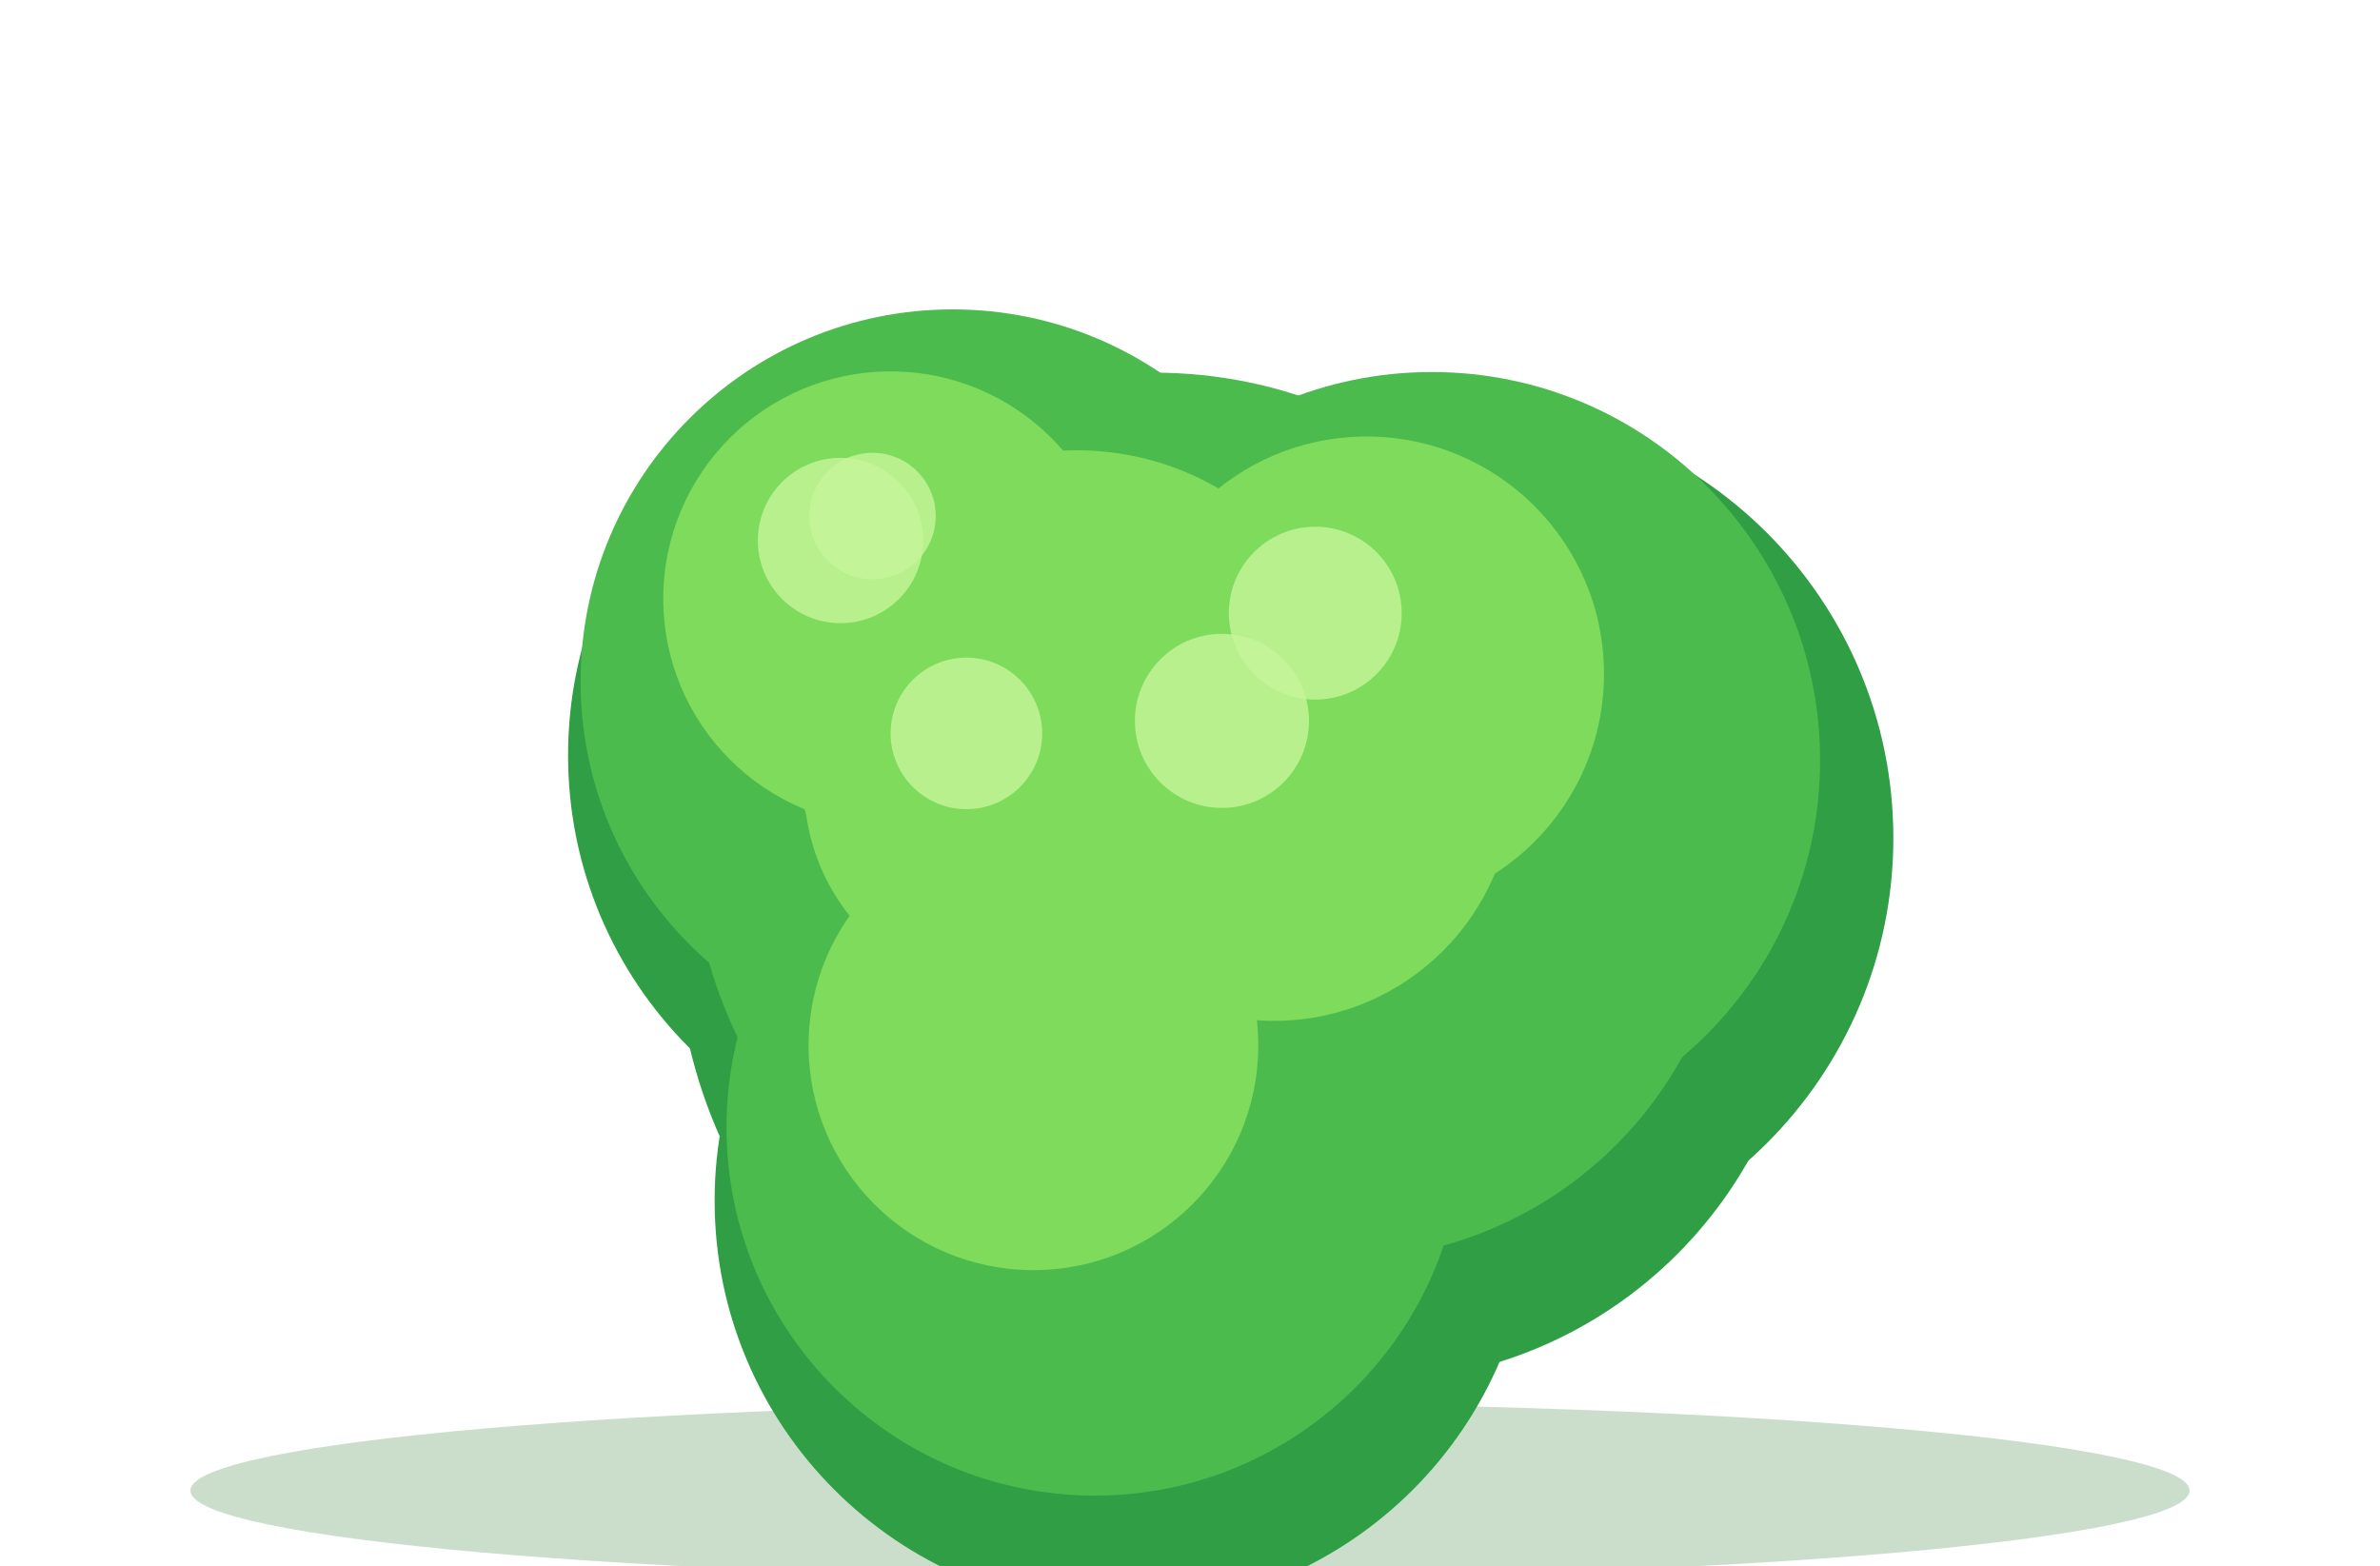
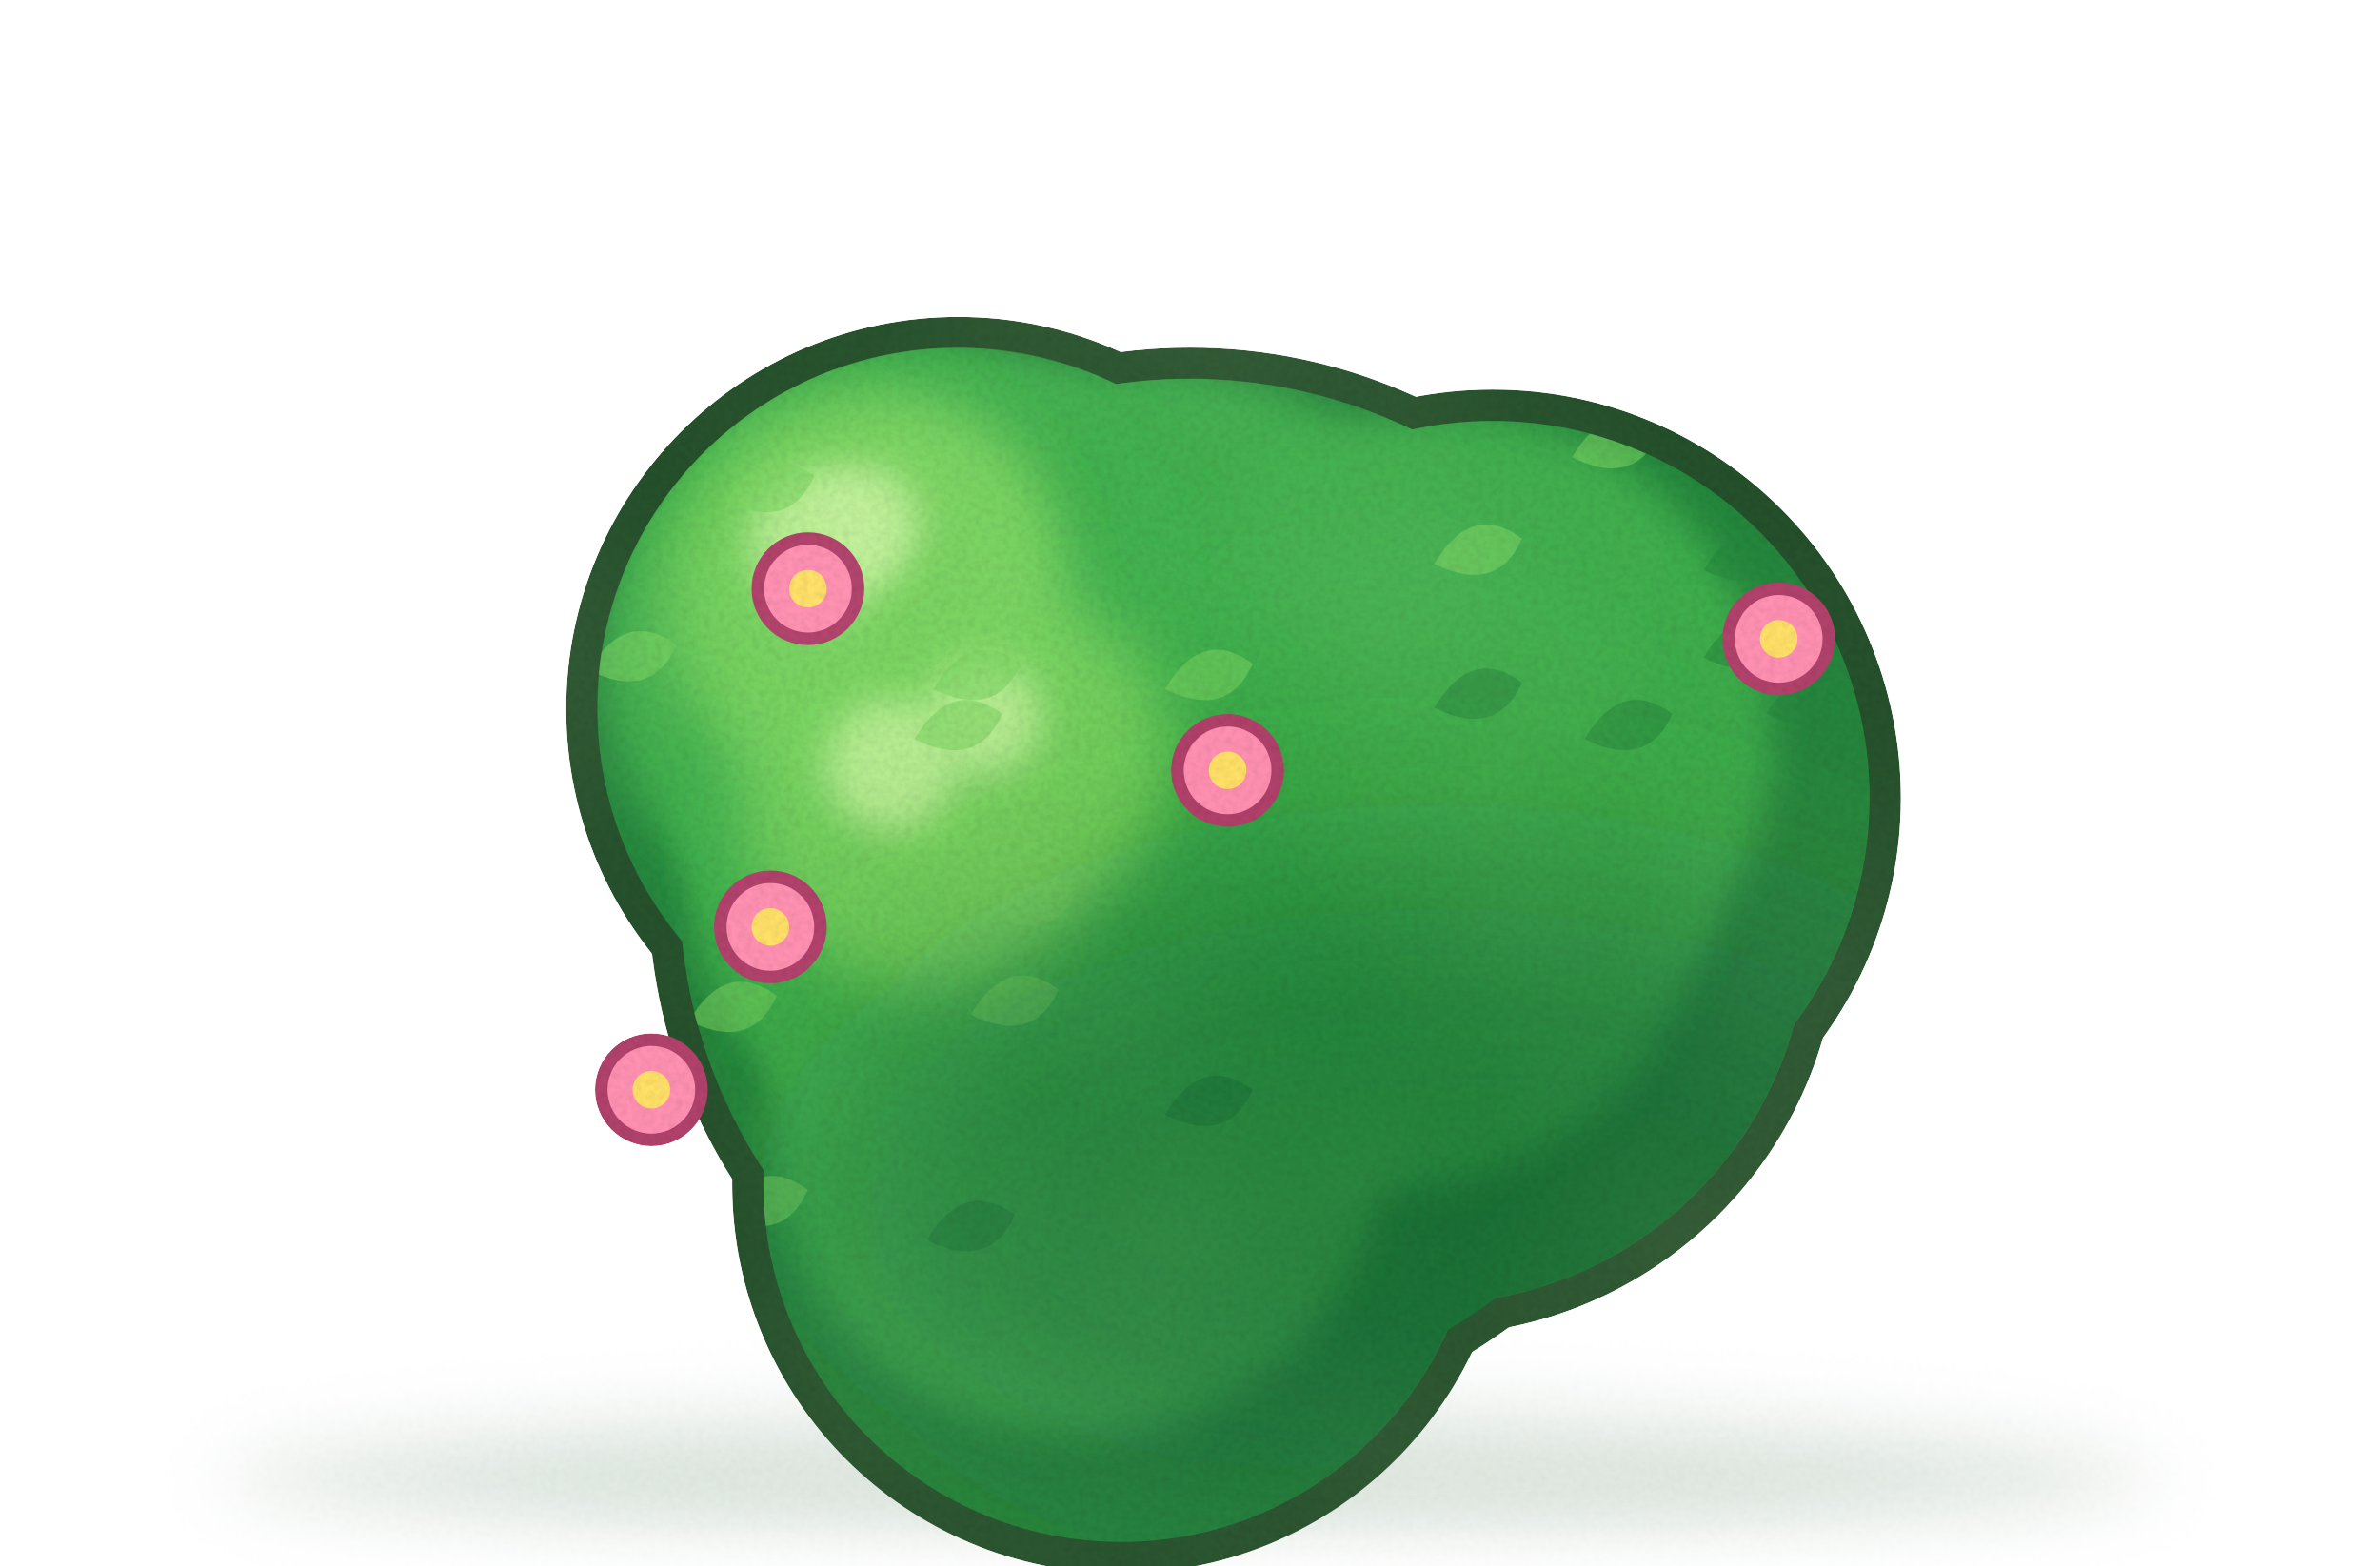
<svg xmlns="http://www.w3.org/2000/svg" width="380" height="250" viewBox="0 0 380 250">
-   <defs />
-   <ellipse cx="190.0" cy="238" rx="159.6" ry="14" fill="#2E7D32" opacity="0.25" />
-   <circle cx="156.7" cy="120.6" r="66.0" fill="#2F9E44" />
-   <circle cx="233.4" cy="133.8" r="68.9" fill="#2F9E44" />
-   <circle cx="218.7" cy="151.2" r="69.4" fill="#2F9E44" />
-   <circle cx="156.5" cy="108.7" r="50.5" fill="#2F9E44" />
-   <circle cx="174.8" cy="148.4" r="60.3" fill="#2F9E44" />
-   <circle cx="189.3" cy="145.0" r="52.8" fill="#2F9E44" />
-   <circle cx="179.4" cy="191.7" r="65.3" fill="#2F9E44" />
-   <circle cx="190.0" cy="148.2" r="82.1" fill="#2F9E44" />
-   <circle cx="152.1" cy="108.8" r="59.4" fill="#4CBB4D" />
-   <circle cx="228.6" cy="121.4" r="62.0" fill="#4CBB4D" />
-   <circle cx="213.9" cy="138.7" r="62.4" fill="#4CBB4D" />
-   <circle cx="153.0" cy="99.6" r="45.4" fill="#4CBB4D" />
-   <circle cx="170.6" cy="137.6" r="54.2" fill="#4CBB4D" />
-   <circle cx="185.6" cy="135.5" r="47.5" fill="#4CBB4D" />
-   <circle cx="174.8" cy="180.0" r="58.8" fill="#4CBB4D" />
-   <circle cx="184.3" cy="133.4" r="73.9" fill="#4CBB4D" />
-   <circle cx="142.2" cy="95.6" r="36.3" fill="#7FDB5C" />
-   <circle cx="218.2" cy="107.6" r="37.9" fill="#7FDB5C" />
-   <circle cx="203.4" cy="124.8" r="38.2" fill="#7FDB5C" />
-   <circle cx="145.4" cy="89.5" r="27.8" fill="#7FDB5C" />
-   <circle cx="161.6" cy="125.5" r="33.2" fill="#7FDB5C" />
-   <circle cx="177.6" cy="124.9" r="29.1" fill="#7FDB5C" />
-   <circle cx="165.0" cy="166.9" r="35.9" fill="#7FDB5C" />
-   <circle cx="171.9" cy="117.0" r="45.1" fill="#7FDB5C" />
-   <circle cx="134.2" cy="86.3" r="13.2" fill="#C5F59A" opacity="0.8" />
-   <circle cx="210.0" cy="97.9" r="13.8" fill="#C5F59A" opacity="0.8" />
-   <circle cx="195.1" cy="115.1" r="13.9" fill="#C5F59A" opacity="0.8" />
-   <circle cx="139.3" cy="82.4" r="10.1" fill="#C5F59A" opacity="0.8" />
-   <circle cx="154.3" cy="117.1" r="12.1" fill="#C5F59A" opacity="0.8" />
+   <defs>
+     <filter id="grain1" filterUnits="userSpaceOnUse" x="0" y="0" width="390.0" height="260.0" color-interpolation-filters="sRGB">
+       <feTurbulence type="fractalNoise" baseFrequency="0.9" numOctaves="2" seed="5" result="n" />
+       <feColorMatrix in="n" type="saturate" values="0" result="ng" />
+       <feComponentTransfer in="ng" result="fine">
+         <feFuncR type="linear" slope="0.16" intercept="0.9" />
+         <feFuncG type="linear" slope="0.16" intercept="0.9" />
+         <feFuncB type="linear" slope="0.16" intercept="0.9" />
+         <feFuncA type="discrete" tableValues="1" />
+       </feComponentTransfer>
+       <feTurbulence type="fractalNoise" baseFrequency="0.012" numOctaves="3" seed="14" result="m" />
+       <feColorMatrix in="m" type="matrix" values="0 0 0 0 1  0 0 0 0 0.96  0 0 0 0 0.86  0 0 0 0.132 -0.036" result="warm" />
+       <feBlend in="SourceGraphic" in2="fine" mode="multiply" result="b" />
+       <feComposite in="warm" in2="b" operator="atop" result="b2" />
+       <feComposite in="b2" in2="SourceGraphic" operator="in" />
+     </filter>
+     <filter id="blur7" filterUnits="userSpaceOnUse" x="-3000" y="-3000" width="8000" height="8000">
+       <feGaussianBlur stdDeviation="7" />
+     </filter>
+     <clipPath id="c2">
+       <path d="M108.452,142 a81.548,81.548 0 1,0 163.096,0 a81.548,81.548 0 1,0 -163.096,0 Z M95.328,113.153 a57.649,57.649 0 1,0 115.299,0 a57.649,57.649 0 1,0 -115.299,0 Z M178.083,127.399 a60.171,60.171 0 1,0 120.342,0 a60.171,60.171 0 1,0 -120.342,0 Z M167.366,147.596 a60.588,60.588 0 1,0 121.177,0 a60.588,60.588 0 1,0 -121.177,0 Z M110.762,103.852 a44.122,44.122 0 1,0 88.243,0 a44.122,44.122 0 1,0 -88.243,0 Z M109.655,146.359 a52.662,52.662 0 1,0 105.324,0 a52.662,52.662 0 1,0 -105.324,0 Z M128.491,135.852 a46.175,46.175 0 1,0 92.35,0 a46.175,46.175 0 1,0 -92.35,0 Z M121.893,189.141 a57.065,57.065 0 1,0 114.13,0 a57.065,57.065 0 1,0 -114.13,0 Z" />
+     </clipPath>
+     <filter id="blur3" filterUnits="userSpaceOnUse" x="-3000" y="-3000" width="8000" height="8000">
+       <feGaussianBlur stdDeviation="3" />
+     </filter>
+     <filter id="blur5" filterUnits="userSpaceOnUse" x="-3000" y="-3000" width="8000" height="8000">
+       <feGaussianBlur stdDeviation="5" />
+     </filter>
+     <filter id="blur18" filterUnits="userSpaceOnUse" x="-3000" y="-3000" width="8000" height="8000">
+       <feGaussianBlur stdDeviation="18" />
+     </filter>
+   </defs>
+   <g filter="url(#grain1)">
+     <g filter="url(#blur7)">
+       <path d="M30.4,236 a159.6,14 0 1,0 319.2,0 a159.6,14 0 1,0 -319.2,0 Z" fill="#1E5A22" opacity="0.4" />
+     </g>
+     <circle cx="190.0" cy="142.0" r="86.5" fill="#24502A" />
+     <circle cx="153.0" cy="113.2" r="62.6" fill="#24502A" />
+     <circle cx="238.3" cy="127.4" r="65.2" fill="#24502A" />
+     <circle cx="228.0" cy="147.6" r="65.6" fill="#24502A" />
+     <circle cx="154.9" cy="103.9" r="49.1" fill="#24502A" />
+     <circle cx="162.3" cy="146.4" r="57.7" fill="#24502A" />
+     <circle cx="174.7" cy="135.9" r="51.2" fill="#24502A" />
+     <circle cx="179.0" cy="189.1" r="62.1" fill="#24502A" />
+     <g fill="#24863C">
+       <circle cx="190.0" cy="142.0" r="81.5" />
+       <circle cx="153.0" cy="113.2" r="57.6" />
+       <circle cx="238.3" cy="127.4" r="60.2" />
+       <circle cx="228.0" cy="147.6" r="60.6" />
+       <circle cx="154.9" cy="103.9" r="44.1" />
+       <circle cx="162.3" cy="146.4" r="52.7" />
+       <circle cx="174.7" cy="135.9" r="46.2" />
+       <circle cx="179.0" cy="189.1" r="57.1" />
+     </g>
+     <g clip-path="url(#c2)">
+       <g filter="url(#blur3)">
+         <path d="M110.083,128.952 a70.131,70.131 0 1,0 140.263,0 a70.131,70.131 0 1,0 -140.263,0 Z" fill="#3DAE4C" opacity="0.95" />
+       </g>
+       <g filter="url(#blur3)">
+         <path d="M96.481,103.929 a49.579,49.579 0 1,0 99.157,0 a49.579,49.579 0 1,0 -99.157,0 Z" fill="#3DAE4C" opacity="0.95" />
+       </g>
+       <g filter="url(#blur3)">
+         <path d="M179.287,117.772 a51.747,51.747 0 1,0 103.495,0 a51.747,51.747 0 1,0 -103.495,0 Z" fill="#3DAE4C" opacity="0.95" />
+       </g>
+       <g filter="url(#blur3)">
+         <path d="M168.578,137.902 a52.106,52.106 0 1,0 104.212,0 a52.106,52.106 0 1,0 -104.212,0 Z" fill="#3DAE4C" opacity="0.95" />
+       </g>
+       <g filter="url(#blur3)">
+         <path d="M111.644,96.793 a37.945,37.945 0 1,0 75.889,0 a37.945,37.945 0 1,0 -75.889,0 Z" fill="#3DAE4C" opacity="0.95" />
+       </g>
+       <g filter="url(#blur3)">
+         <path d="M110.708,137.933 a45.289,45.289 0 1,0 90.579,0 a45.289,45.289 0 1,0 -90.579,0 Z" fill="#3DAE4C" opacity="0.95" />
+       </g>
+       <g filter="url(#blur3)">
+         <path d="M129.415,128.464 a39.711,39.711 0 1,0 79.421,0 a39.711,39.711 0 1,0 -79.421,0 Z" fill="#3DAE4C" opacity="0.95" />
+       </g>
+       <g filter="url(#blur3)">
+         <path d="M123.034,180.011 a49.076,49.076 0 1,0 98.152,0 a49.076,49.076 0 1,0 -98.152,0 Z" fill="#3DAE4C" opacity="0.95" />
+       </g>
+       <g filter="url(#blur5)">
+         <path d="M118.262,89.733 a24.267,24.267 0 1,0 48.534,0 a24.267,24.267 0 1,0 -48.534,0 Z" fill="#78D35E" opacity="0.9" />
+       </g>
+       <g filter="url(#blur5)">
+         <path d="M105.129,94.705 a31.707,31.707 0 1,0 63.414,0 a31.707,31.707 0 1,0 -63.414,0 Z" fill="#78D35E" opacity="0.9" />
+       </g>
+       <g filter="url(#blur5)">
+         <path d="M118.608,129.507 a28.964,28.964 0 1,0 57.928,0 a28.964,28.964 0 1,0 -57.928,0 Z" fill="#78D35E" opacity="0.9" />
+       </g>
+       <g filter="url(#blur5)">
+         <path d="M136.341,121.076 a25.396,25.396 0 1,0 50.793,0 a25.396,25.396 0 1,0 -50.793,0 Z" fill="#78D35E" opacity="0.9" />
+       </g>
+       <g filter="url(#blur3)">
+         <path d="M129.293,83.556 a8.824,8.824 0 1,0 17.649,0 a8.824,8.824 0 1,0 -17.649,0 Z" fill="#C2F29A" opacity="0.85" />
+       </g>
+       <g filter="url(#blur3)">
+         <path d="M119.541,86.634 a11.53,11.53 0 1,0 23.06,0 a11.53,11.53 0 1,0 -23.06,0 Z" fill="#C2F29A" opacity="0.85" />
+       </g>
+       <g filter="url(#blur3)">
+         <path d="M131.773,122.135 a10.532,10.532 0 1,0 21.065,0 a10.532,10.532 0 1,0 -21.065,0 Z" fill="#C2F29A" opacity="0.85" />
+       </g>
+       <g filter="url(#blur3)">
+         <path d="M147.885,114.612 a9.235,9.235 0 1,0 18.47,0 a9.235,9.235 0 1,0 -18.47,0 Z" fill="#C2F29A" opacity="0.85" />
+       </g>
+       <path d="M115,194 q6,-10 14,-4 q-4,9 -14,4 Z" fill="#78D35E" opacity="0.55" />
+       <path d="M110,163 q6,-10 14,-4 q-4,9 -14,4 Z" fill="#78D35E" opacity="0.55" />
+       <path d="M108,54 q6,-10 14,-4 q-4,9 -14,4 Z" fill="#78D35E" opacity="0.55" />
+       <path d="M272,91 q6,-10 14,-4 q-4,9 -14,4 Z" fill="#24863C" opacity="0.55" />
+       <path d="M127,227 q6,-10 14,-4 q-4,9 -14,4 Z" fill="#24863C" opacity="0.55" />
+       <path d="M272,105 q6,-10 14,-4 q-4,9 -14,4 Z" fill="#24863C" opacity="0.55" />
+       <path d="M292,149 q6,-10 14,-4 q-4,9 -14,4 Z" fill="#24863C" opacity="0.55" />
+       <path d="M229,90 q6,-10 14,-4 q-4,9 -14,4 Z" fill="#78D35E" opacity="0.55" />
+       <path d="M287,176 q6,-10 14,-4 q-4,9 -14,4 Z" fill="#24863C" opacity="0.55" />
+       <path d="M293,211 q6,-10 14,-4 q-4,9 -14,4 Z" fill="#24863C" opacity="0.55" />
+       <path d="M146,118 q6,-10 14,-4 q-4,9 -14,4 Z" fill="#78D35E" opacity="0.55" />
+       <path d="M116,80 q6,-10 14,-4 q-4,9 -14,4 Z" fill="#78D35E" opacity="0.55" />
+       <path d="M94,107 q6,-10 14,-4 q-4,9 -14,4 Z" fill="#78D35E" opacity="0.55" />
+       <path d="M213,54 q6,-10 14,-4 q-4,9 -14,4 Z" fill="#78D35E" opacity="0.55" />
+       <path d="M229,113 q6,-10 14,-4 q-4,9 -14,4 Z" fill="#24863C" opacity="0.55" />
+       <path d="M148,198 q6,-10 14,-4 q-4,9 -14,4 Z" fill="#24863C" opacity="0.55" />
+       <path d="M186,110 q6,-10 14,-4 q-4,9 -14,4 Z" fill="#78D35E" opacity="0.55" />
+       <path d="M186,178 q6,-10 14,-4 q-4,9 -14,4 Z" fill="#24863C" opacity="0.55" />
+       <path d="M92,226 q6,-10 14,-4 q-4,9 -14,4 Z" fill="#78D35E" opacity="0.55" />
+       <path d="M85,186 q6,-10 14,-4 q-4,9 -14,4 Z" fill="#78D35E" opacity="0.55" />
+       <path d="M266,57 q6,-10 14,-4 q-4,9 -14,4 Z" fill="#78D35E" opacity="0.55" />
+       <path d="M253,118 q6,-10 14,-4 q-4,9 -14,4 Z" fill="#24863C" opacity="0.55" />
+       <path d="M207,55 q6,-10 14,-4 q-4,9 -14,4 Z" fill="#78D35E" opacity="0.55" />
+       <path d="M90,86 q6,-10 14,-4 q-4,9 -14,4 Z" fill="#78D35E" opacity="0.55" />
+       <path d="M290,88 q6,-10 14,-4 q-4,9 -14,4 Z" fill="#24863C" opacity="0.55" />
+       <path d="M246,218 q6,-10 14,-4 q-4,9 -14,4 Z" fill="#24863C" opacity="0.55" />
+       <path d="M287,115 q6,-10 14,-4 q-4,9 -14,4 Z" fill="#24863C" opacity="0.55" />
+       <path d="M158,146 q6,-10 14,-4 q-4,9 -14,4 Z" fill="#78D35E" opacity="0.55" />
+       <path d="M251,73 q6,-10 14,-4 q-4,9 -14,4 Z" fill="#78D35E" opacity="0.55" />
+       <path d="M245,194 q6,-10 14,-4 q-4,9 -14,4 Z" fill="#24863C" opacity="0.55" />
+       <path d="M269,60 q6,-10 14,-4 q-4,9 -14,4 Z" fill="#78D35E" opacity="0.55" />
+       <path d="M288,70 q6,-10 14,-4 q-4,9 -14,4 Z" fill="#24863C" opacity="0.55" />
+       <path d="M155,162 q6,-10 14,-4 q-4,9 -14,4 Z" fill="#78D35E" opacity="0.55" />
+       <path d="M282,114 q6,-10 14,-4 q-4,9 -14,4 Z" fill="#24863C" opacity="0.55" />
+       <path d="M283,150 q6,-10 14,-4 q-4,9 -14,4 Z" fill="#24863C" opacity="0.55" />
+       <path d="M149,110 q6,-10 14,-4 q-4,9 -14,4 Z" fill="#78D35E" opacity="0.55" />
+       <g filter="url(#blur18)">
+         <path d="M129.39,191.59 a99.18,55.1 0 1,0 198.36,0 a99.18,55.1 0 1,0 -198.36,0 Z" fill="#0F4A22" opacity="0.45" />
+       </g>
+     </g>
+     <circle cx="129" cy="94" r="8" fill="#FF8FB1" stroke="#B0406A" stroke-width="2" />
+     <circle cx="129" cy="94" r="3" fill="#FFE066" />
+     <circle cx="123" cy="148" r="8" fill="#FF8FB1" stroke="#B0406A" stroke-width="2" />
+     <circle cx="123" cy="148" r="3" fill="#FFE066" />
+     <circle cx="284" cy="102" r="8" fill="#FF8FB1" stroke="#B0406A" stroke-width="2" />
+     <circle cx="284" cy="102" r="3" fill="#FFE066" />
+     <circle cx="104" cy="174" r="8" fill="#FF8FB1" stroke="#B0406A" stroke-width="2" />
+     <circle cx="104" cy="174" r="3" fill="#FFE066" />
+     <circle cx="196" cy="123" r="8" fill="#FF8FB1" stroke="#B0406A" stroke-width="2" />
+     <circle cx="196" cy="123" r="3" fill="#FFE066" />
+   </g>
</svg>
